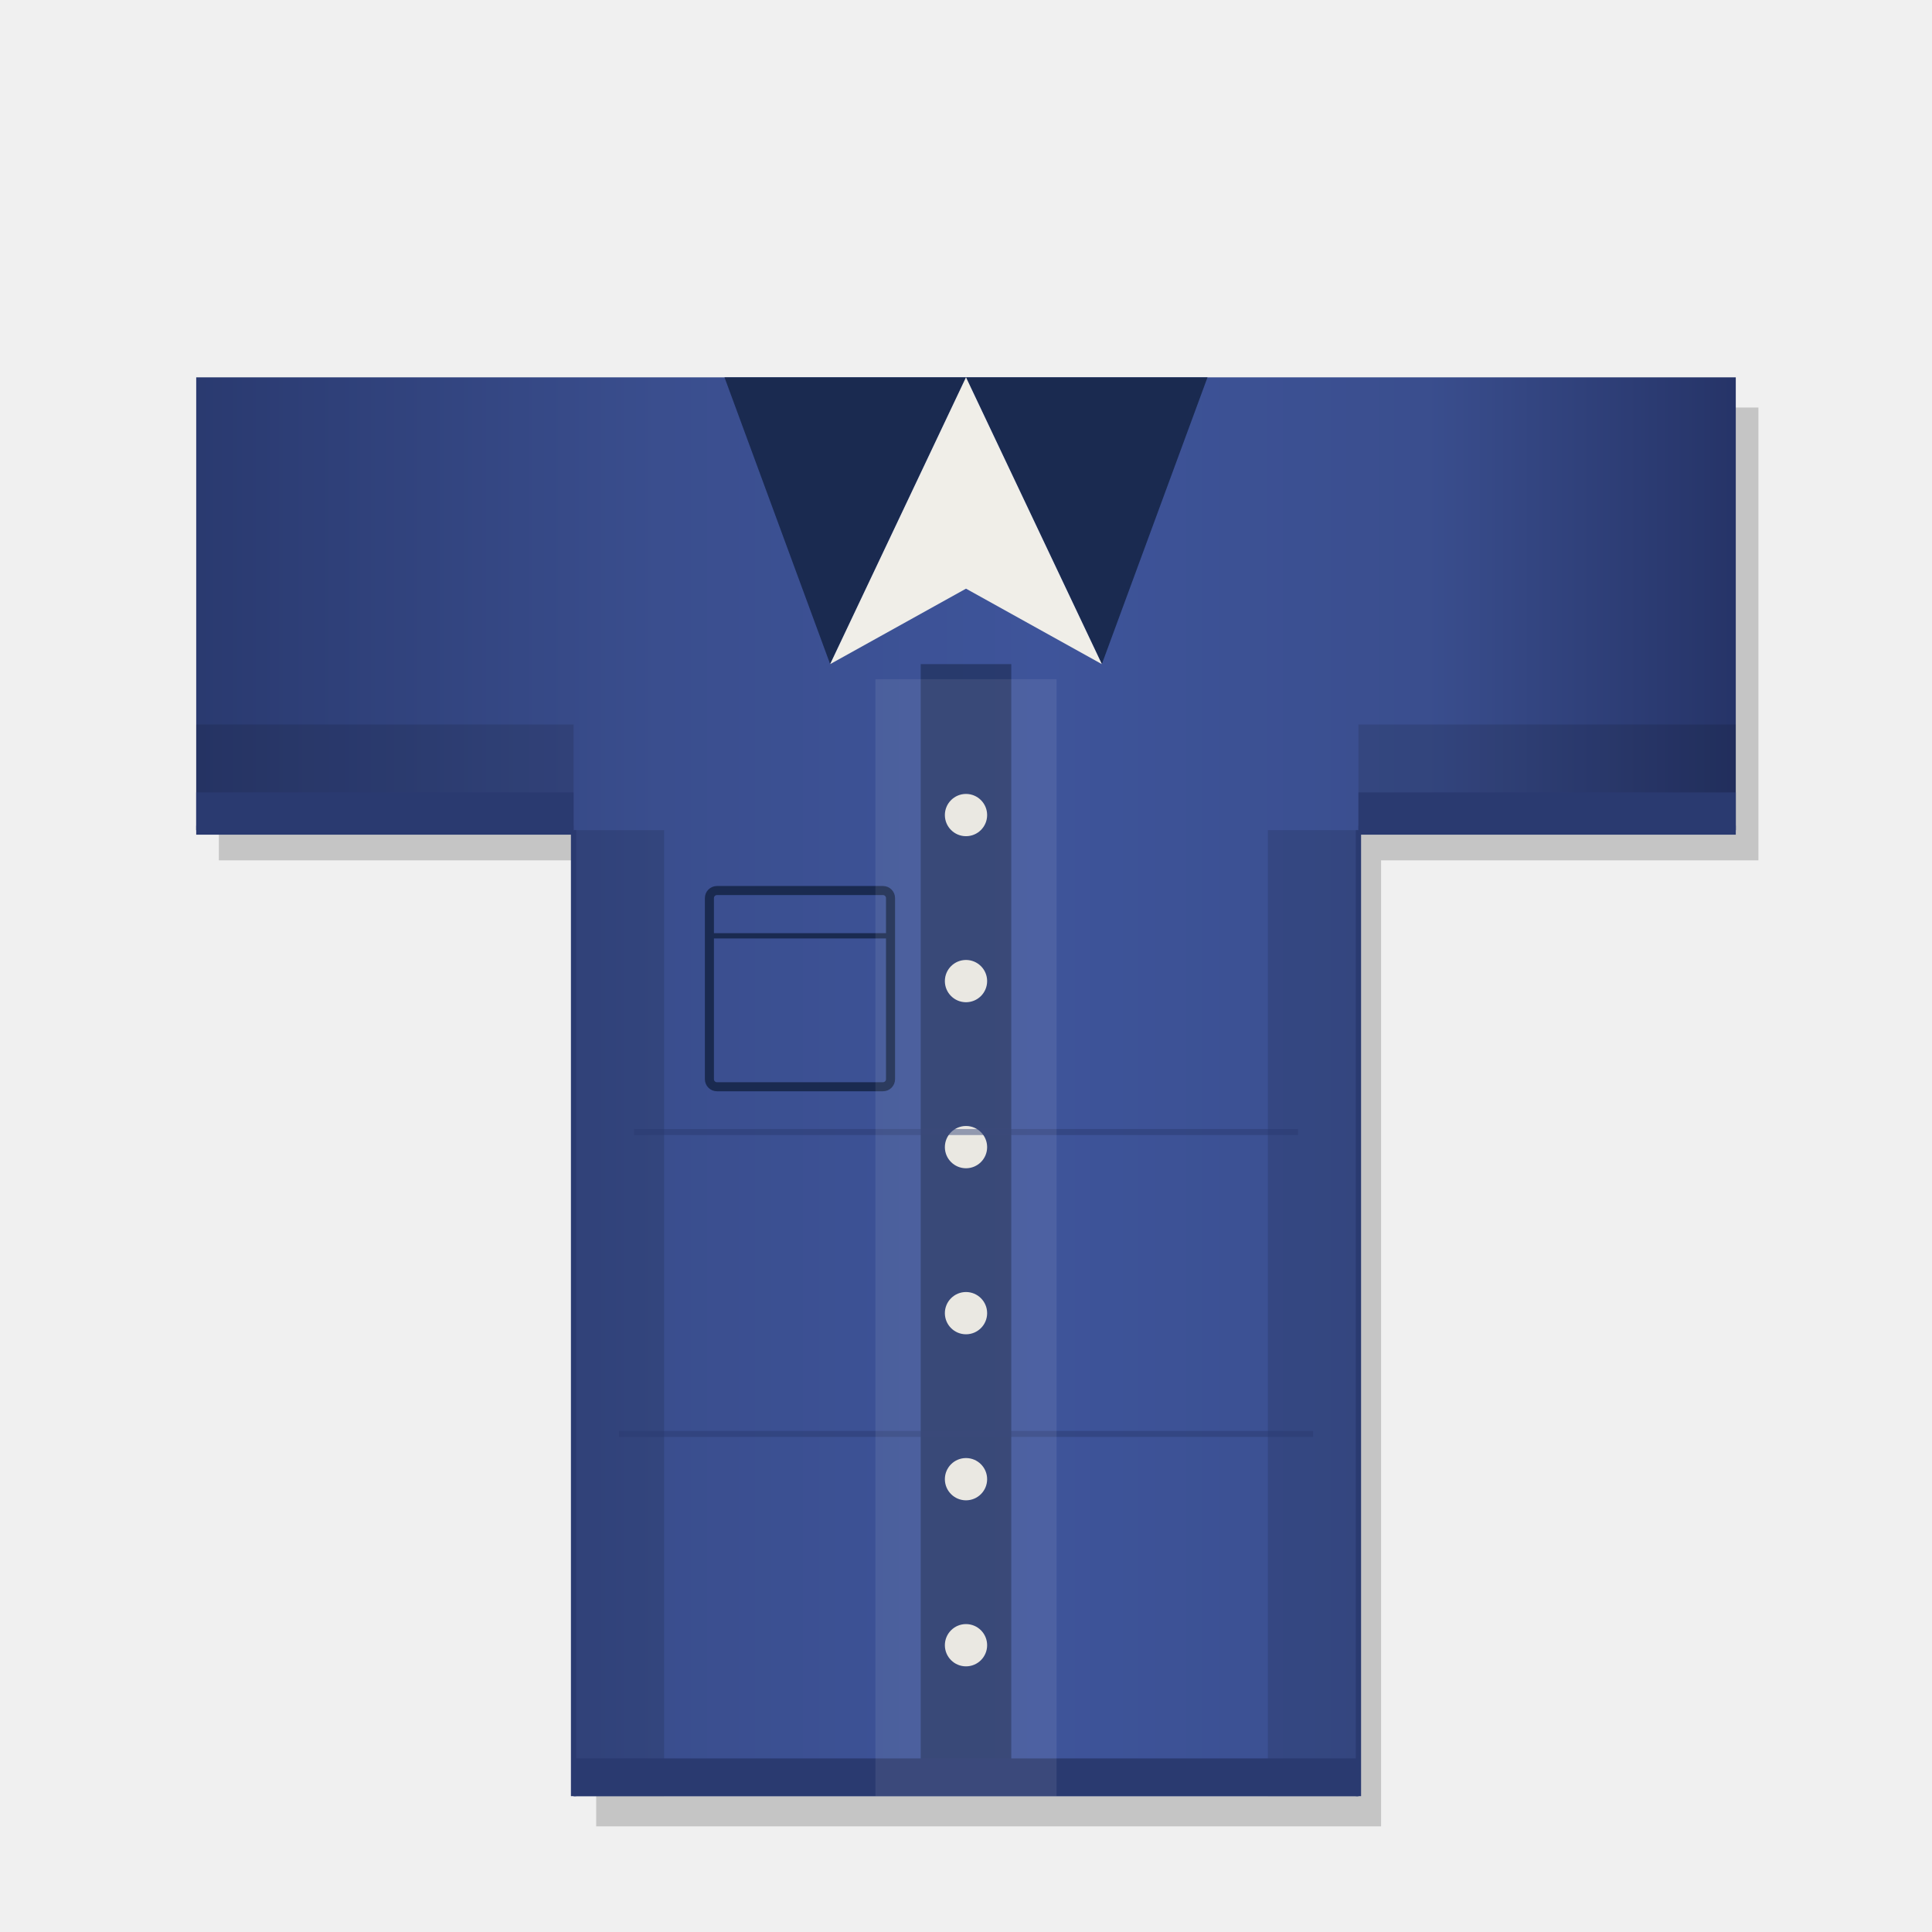
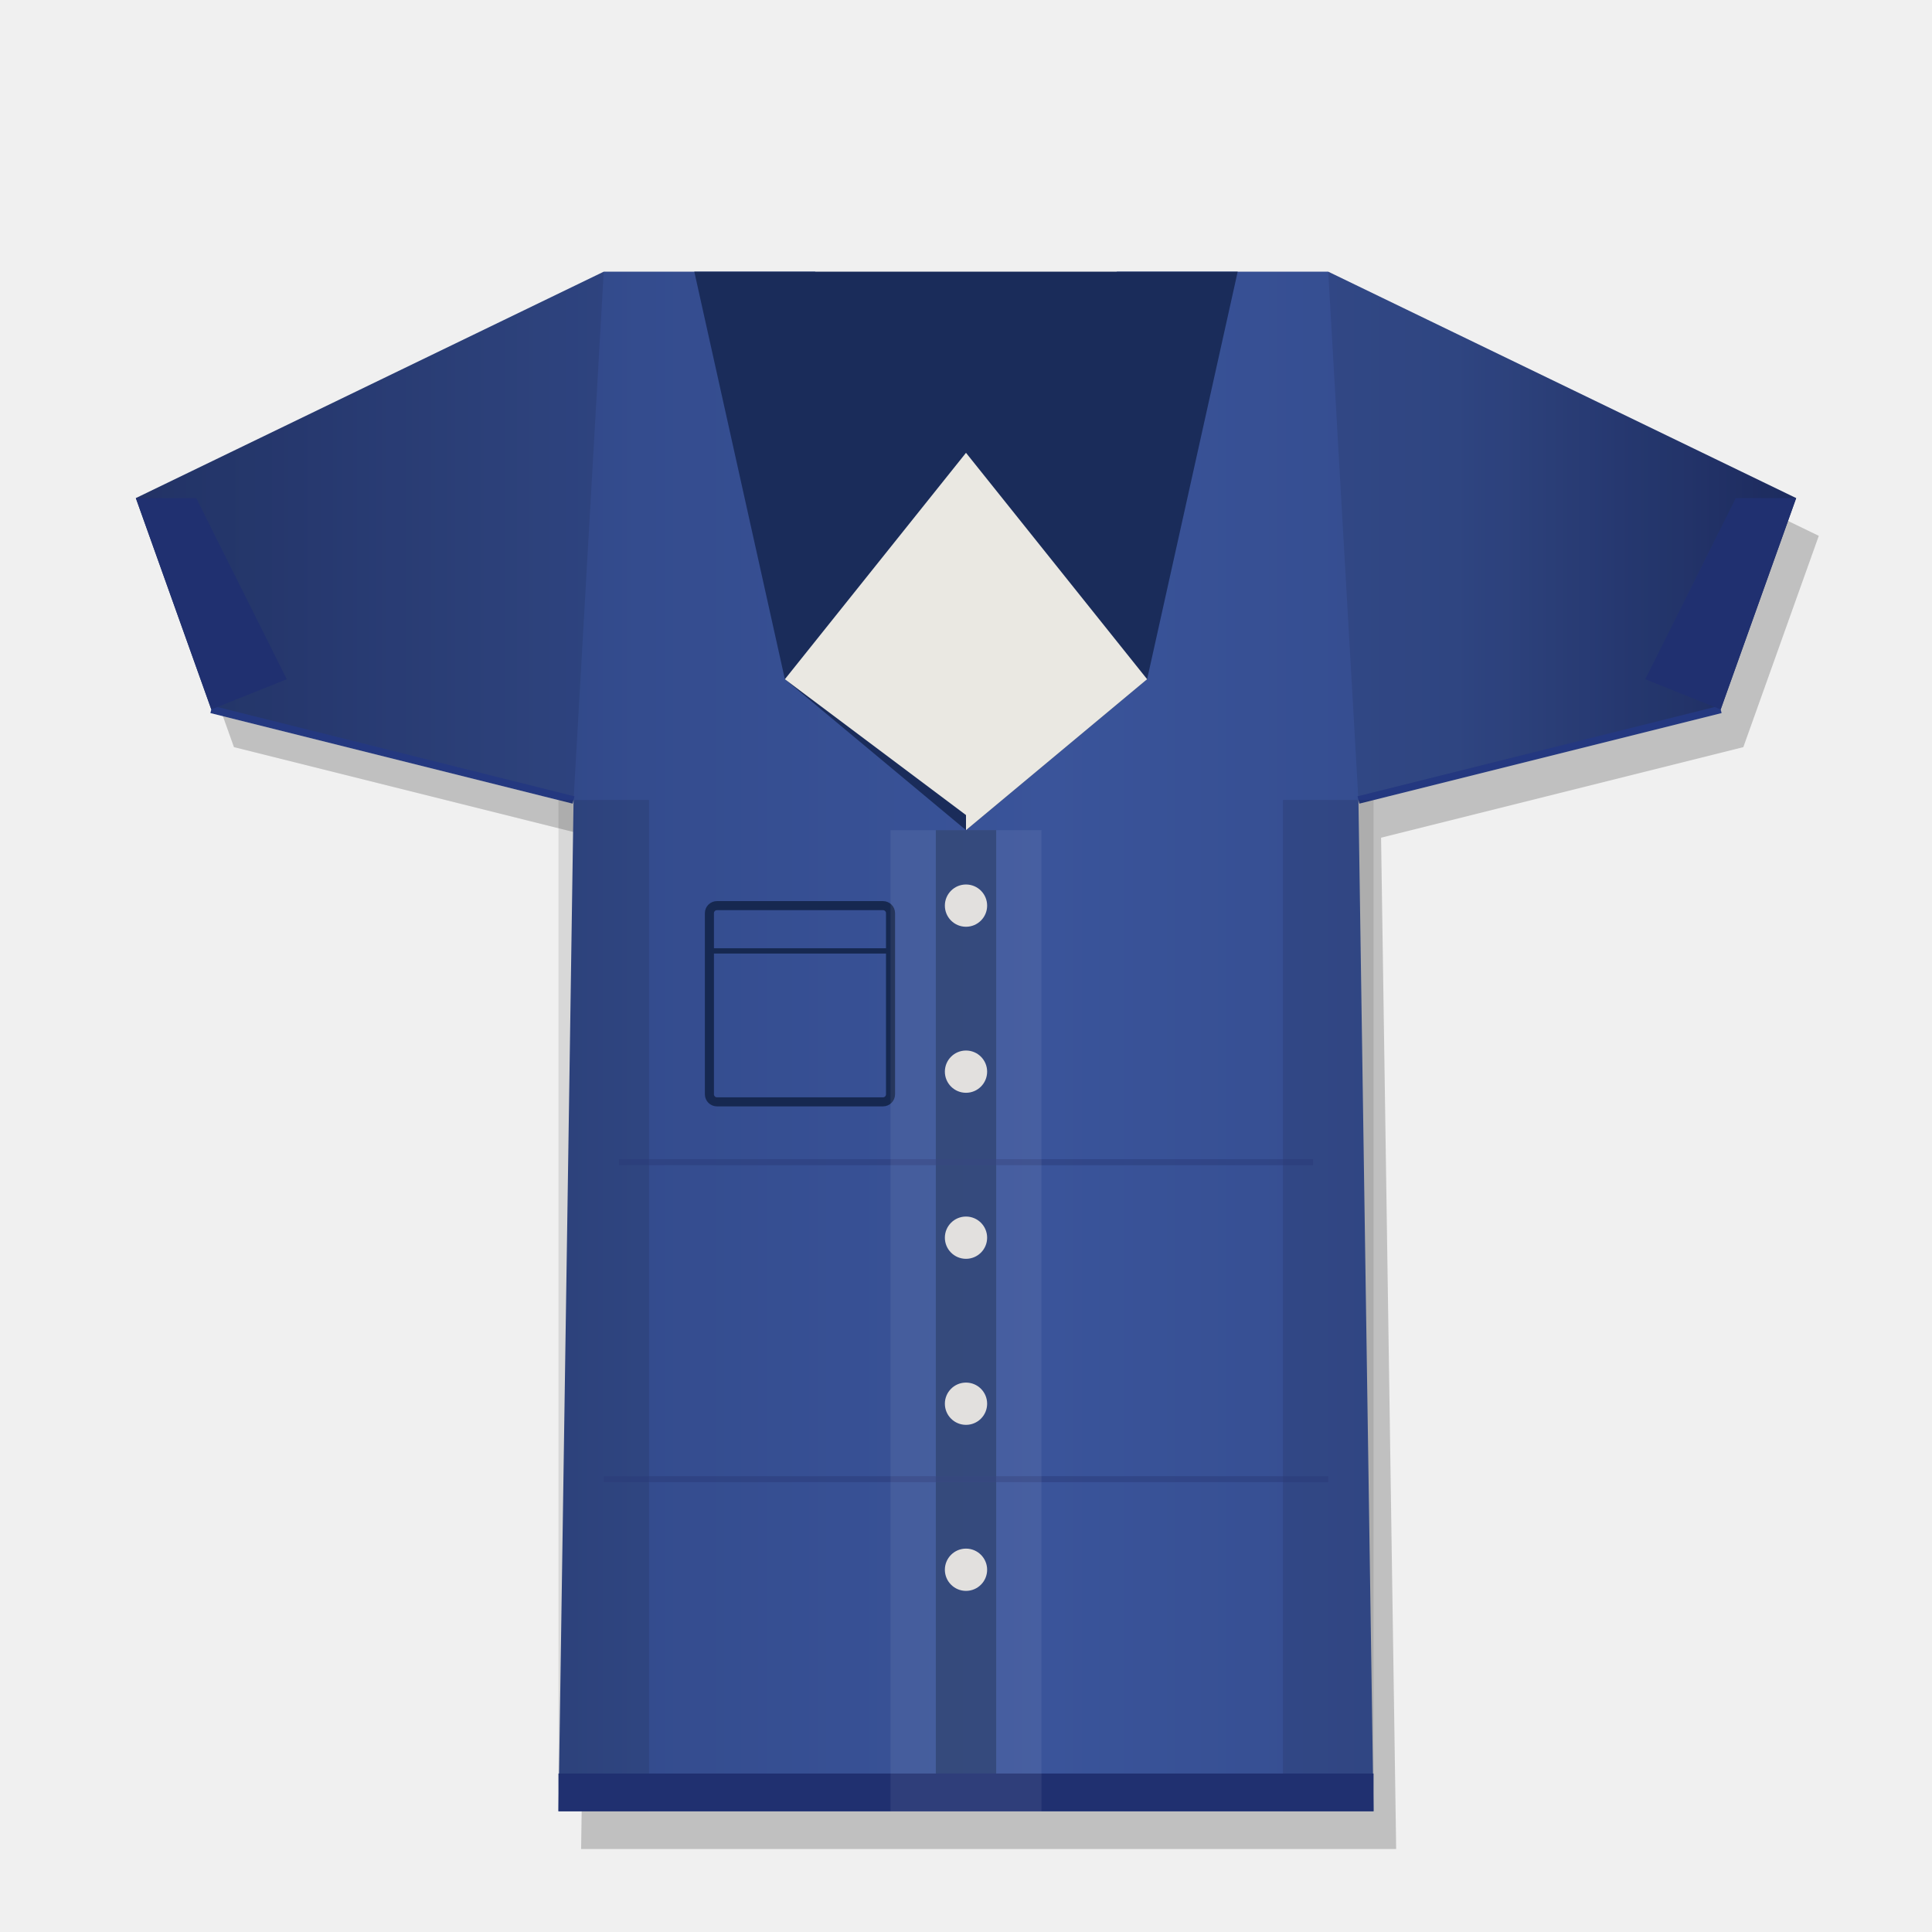
<svg xmlns="http://www.w3.org/2000/svg" width="256" height="256" viewBox="0 0 256 256">
  <defs>
    <linearGradient id="sg" x1="0%" y1="0%" x2="100%" y2="0%">
-       <stop offset="0%" stop-color="#2A3A70" />
-       <stop offset="30%" stop-color="#3A4E8E" />
-       <stop offset="55%" stop-color="#3E549A" />
-       <stop offset="80%" stop-color="#3A4E8E" />
-       <stop offset="100%" stop-color="#263468" />
+       <stop offset="0%" stop-color="#263870" />
+       <stop offset="30%" stop-color="#344C8E" />
+       <stop offset="55%" stop-color="#3A549A" />
+       <stop offset="80%" stop-color="#344C8E" />
+       <stop offset="100%" stop-color="#203068" />
    </linearGradient>
  </defs>
-   <path d="M 26,50 L 230,50 L 230,110 L 180,110 L 180,238 L 76,238 L 76,110 L 26,110 Z" fill="#000000" opacity="0.18" transform="translate(3,4)" />
-   <path d="M 26,50 L 230,50 L 230,110 L 180,110 L 180,238 L 76,238 L 76,110 L 26,110 Z" fill="url(#sg)" />
-   <polygon points="128,50 96,50 110,88" fill="#1A2A50" />
-   <polygon points="128,50 160,50 146,88" fill="#1A2A50" />
-   <polygon points="110,88 128,50 146,88 128,78" fill="#F0EEE8" />
-   <rect x="76" y="110" width="12" height="128" fill="#000000" opacity="0.12" />
-   <rect x="168" y="110" width="12" height="128" fill="#000000" opacity="0.12" />
-   <rect x="26" y="96" width="50" height="14" fill="#000000" opacity="0.12" />
-   <rect x="180" y="96" width="50" height="14" fill="#000000" opacity="0.12" />
-   <rect x="122" y="88" width="12" height="148" fill="#1A2A50" opacity="0.6" />
-   <circle cx="128" cy="108" r="2.8" fill="#E8E6E0" />
-   <circle cx="128" cy="130" r="2.8" fill="#E8E6E0" />
-   <circle cx="128" cy="152" r="2.8" fill="#E8E6E0" />
-   <circle cx="128" cy="174" r="2.8" fill="#E8E6E0" />
-   <circle cx="128" cy="196" r="2.8" fill="#E8E6E0" />
-   <circle cx="128" cy="218" r="2.8" fill="#E8E6E0" />
-   <rect x="94" y="118" width="24" height="26" rx="1" fill="none" stroke="#1A2A50" stroke-width="1.2" />
-   <line x1="94" y1="124" x2="118" y2="124" stroke="#1A2A50" stroke-width="0.7" />
-   <line x1="76" y1="110" x2="26" y2="110" stroke="#2A3A70" stroke-width="1.2" />
-   <line x1="180" y1="110" x2="230" y2="110" stroke="#2A3A70" stroke-width="1.2" />
-   <line x1="76" y1="110" x2="76" y2="238" stroke="#2A3A70" stroke-width="0.7" />
-   <line x1="180" y1="110" x2="180" y2="238" stroke="#2A3A70" stroke-width="0.7" />
-   <line x1="84" y1="150" x2="172" y2="150" stroke="#2A3A70" stroke-width="0.8" opacity="0.5" />
-   <line x1="82" y1="190" x2="174" y2="190" stroke="#2A3A70" stroke-width="0.8" opacity="0.5" />
-   <rect x="76" y="233" width="104" height="5" fill="#2A3A70" />
-   <rect x="26" y="105" width="50" height="5" fill="#2A3A70" />
-   <rect x="180" y="105" width="50" height="5" fill="#2A3A70" />
-   <rect x="116" y="90" width="24" height="148" fill="#FFFFFF" opacity="0.08" />
+   <path d="M 80,36 L 18,66 L 28,94 L 76,106 L 74,240 L 182,240 L 180,106 L 228,94 L 238,66 L 176,36 L 148,36 L 128,60 L 108,36 Z" fill="#000" opacity="0.2" transform="translate(3,5)" />
+   <path d="M 80,36 L 18,66 L 28,94 L 76,106 L 74,240 L 182,240 L 180,106 L 228,94 L 238,66 L 176,36 L 148,36 L 128,60 L 108,36 Z" fill="url(#sg)" />
+   <polygon points="128,36 92,36 104,90 128,110" fill="#1A2C5A" />
+   <polygon points="128,36 164,36 152,90 128,110" fill="#1A2C5A" />
+   <polygon points="104,90 128,60 152,90 128,110 128,108" fill="#EAE8E2" />
+   <path d="M 80,36 L 18,66 L 28,94 L 76,106 Z" fill="#000" opacity="0.09" />
+   <path d="M 176,36 L 238,66 L 228,94 L 180,106 Z" fill="#000" opacity="0.09" />
+   <line x1="76" y1="106" x2="28" y2="94" stroke="#243880" stroke-width="1" />
+   <line x1="180" y1="106" x2="228" y2="94" stroke="#243880" stroke-width="1" />
+   <rect x="74" y="106" width="12" height="134" fill="#000" opacity="0.1" />
+   <rect x="170" y="106" width="12" height="134" fill="#000" opacity="0.1" />
+   <rect x="124" y="110" width="8" height="128" fill="#162850" opacity="0.5" />
+   <circle cx="128" cy="120" r="2.8" fill="#E0DEDC" />
+   <circle cx="128" cy="142" r="2.8" fill="#E0DEDC" />
+   <circle cx="128" cy="164" r="2.8" fill="#E0DEDC" />
+   <circle cx="128" cy="186" r="2.8" fill="#E0DEDC" />
+   <circle cx="128" cy="208" r="2.8" fill="#E0DEDC" />
+   <rect x="94" y="120" width="24" height="26" rx="1" fill="none" stroke="#162850" stroke-width="1.2" />
+   <line x1="94" y1="126" x2="118" y2="126" stroke="#162850" stroke-width="0.7" />
+   <path d="M 18,66 L 28,94 L 38,90 L 26,66 Z" fill="#203070" />
+   <path d="M 238,66 L 228,94 L 218,90 L 230,66 Z" fill="#203070" />
+   <line x1="82" y1="154" x2="174" y2="154" stroke="#2A3A78" stroke-width="0.8" opacity="0.5" />
+   <line x1="80" y1="196" x2="176" y2="196" stroke="#2A3A78" stroke-width="0.8" opacity="0.5" />
+   <rect x="74" y="235" width="108" height="5" fill="#203070" />
+   <rect x="118" y="110" width="20" height="130" fill="#FFF" opacity="0.07" />
</svg>
